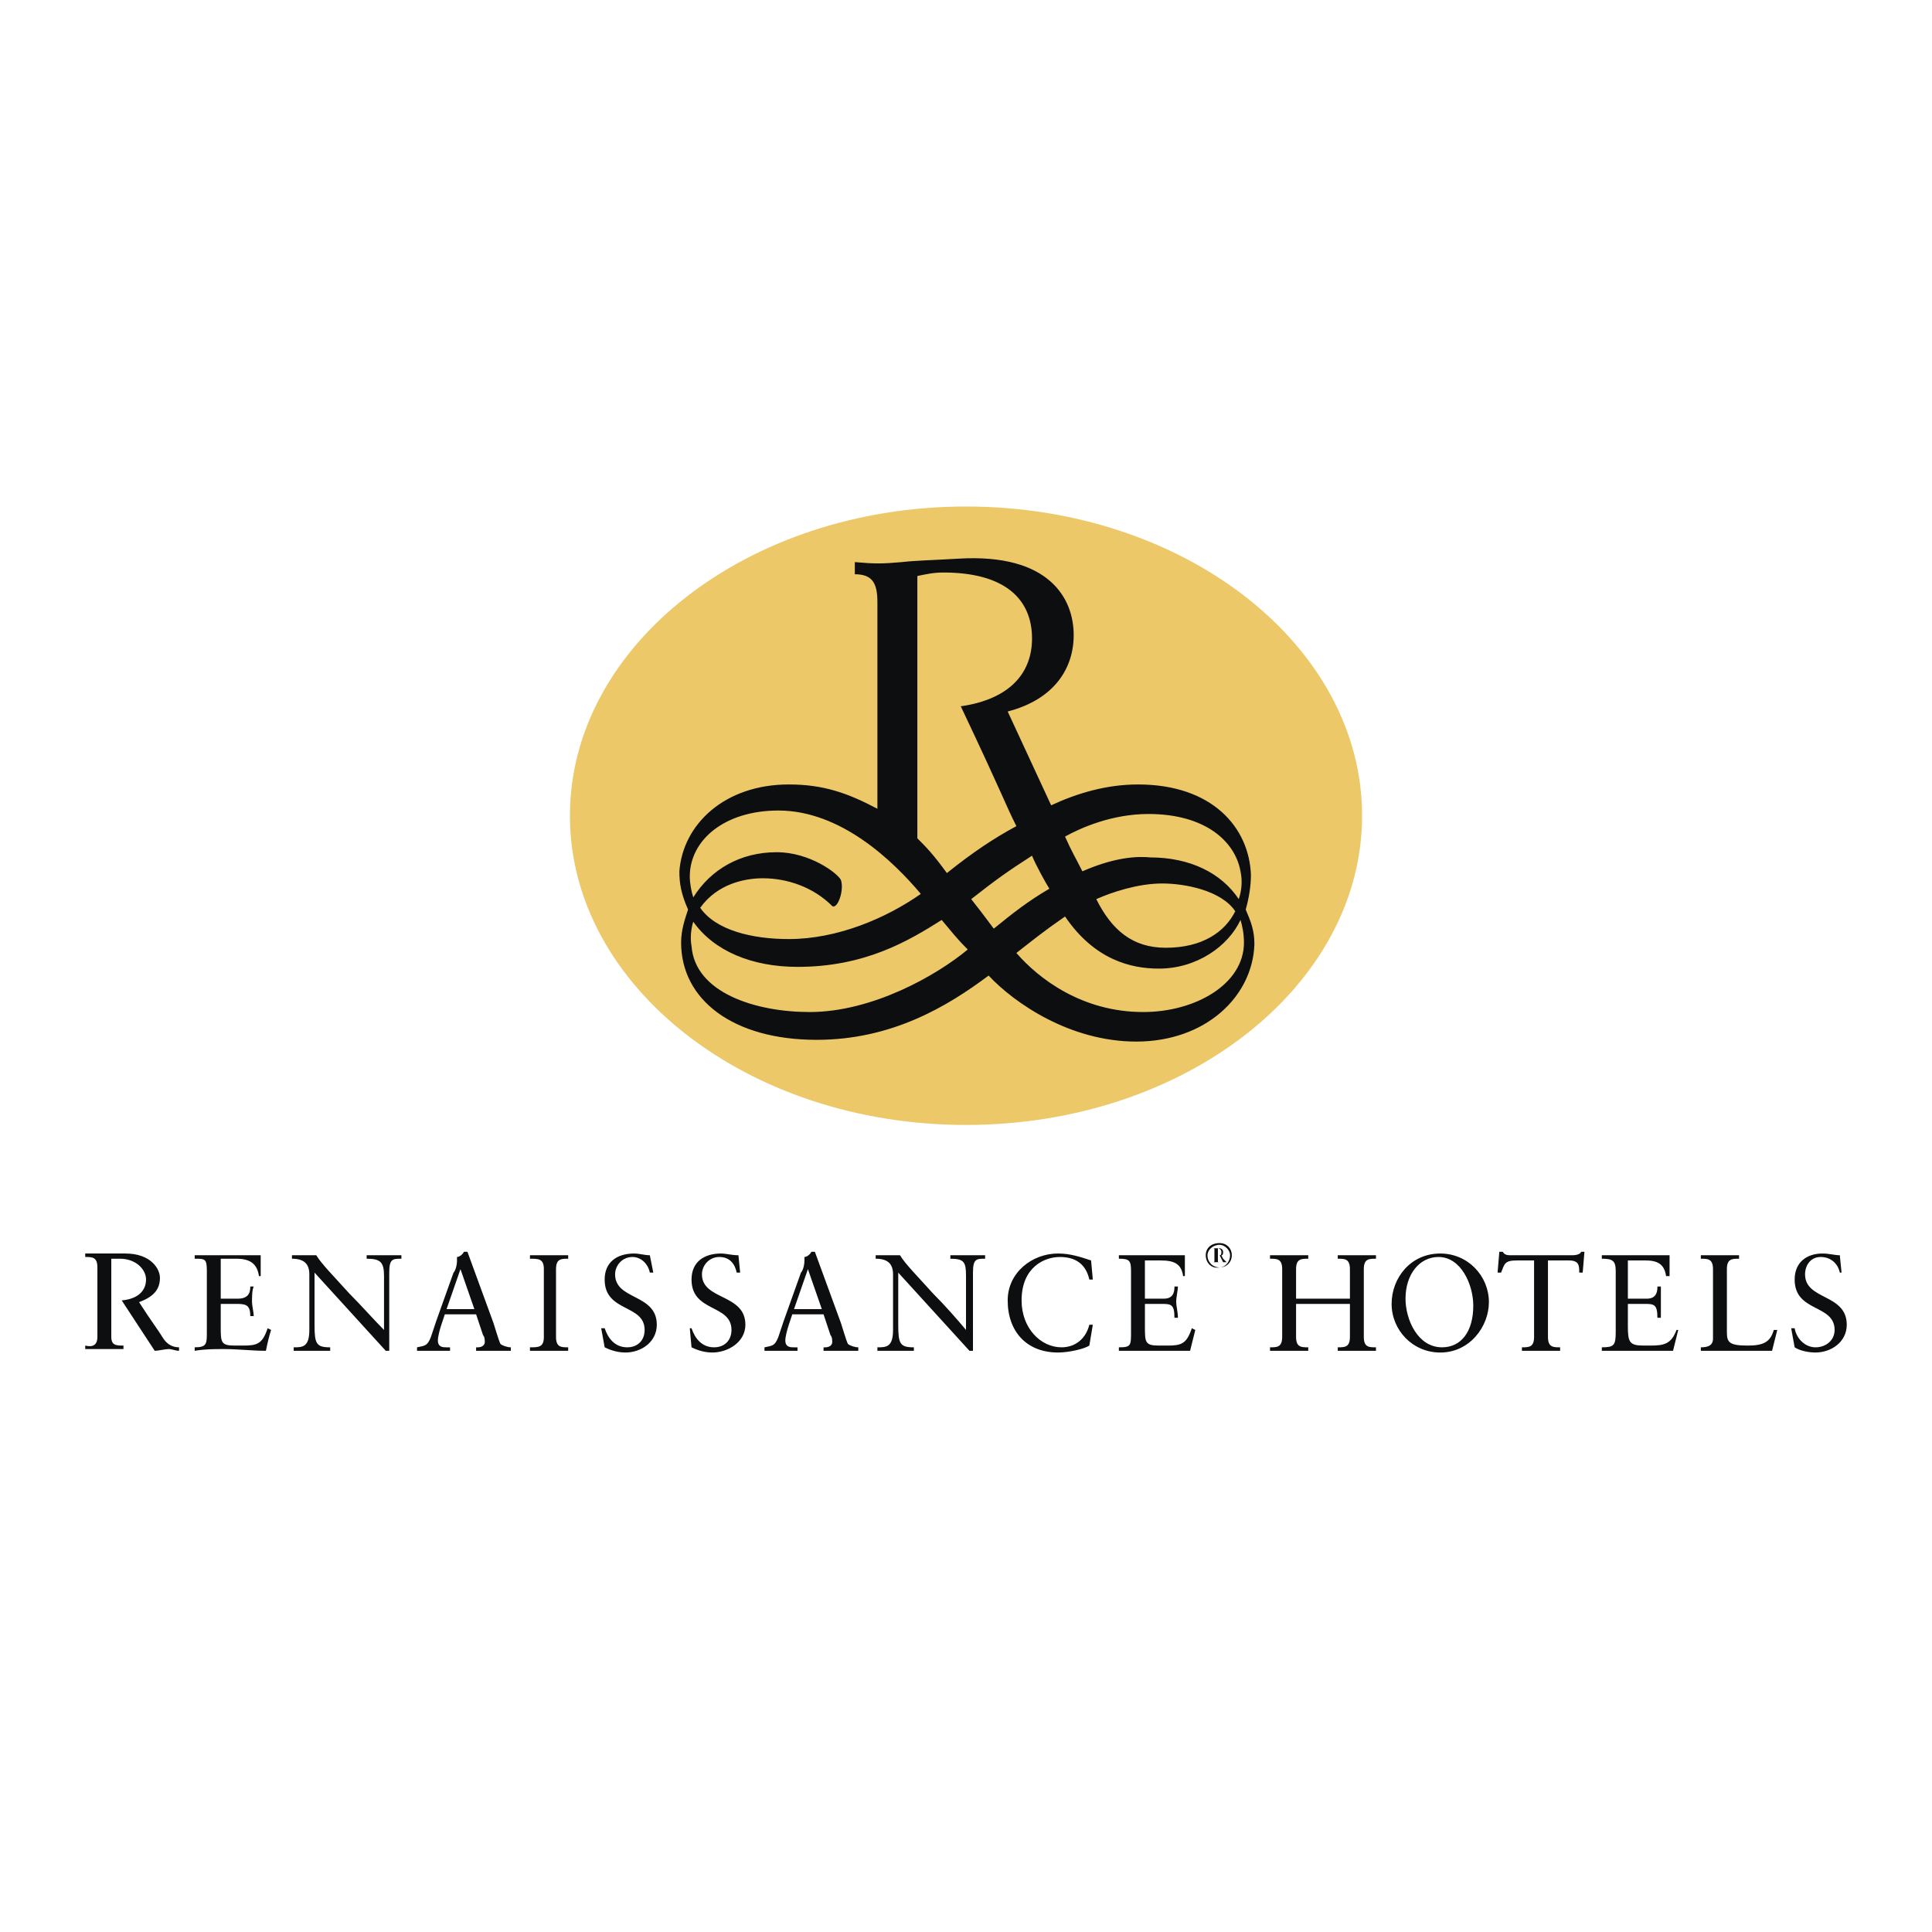
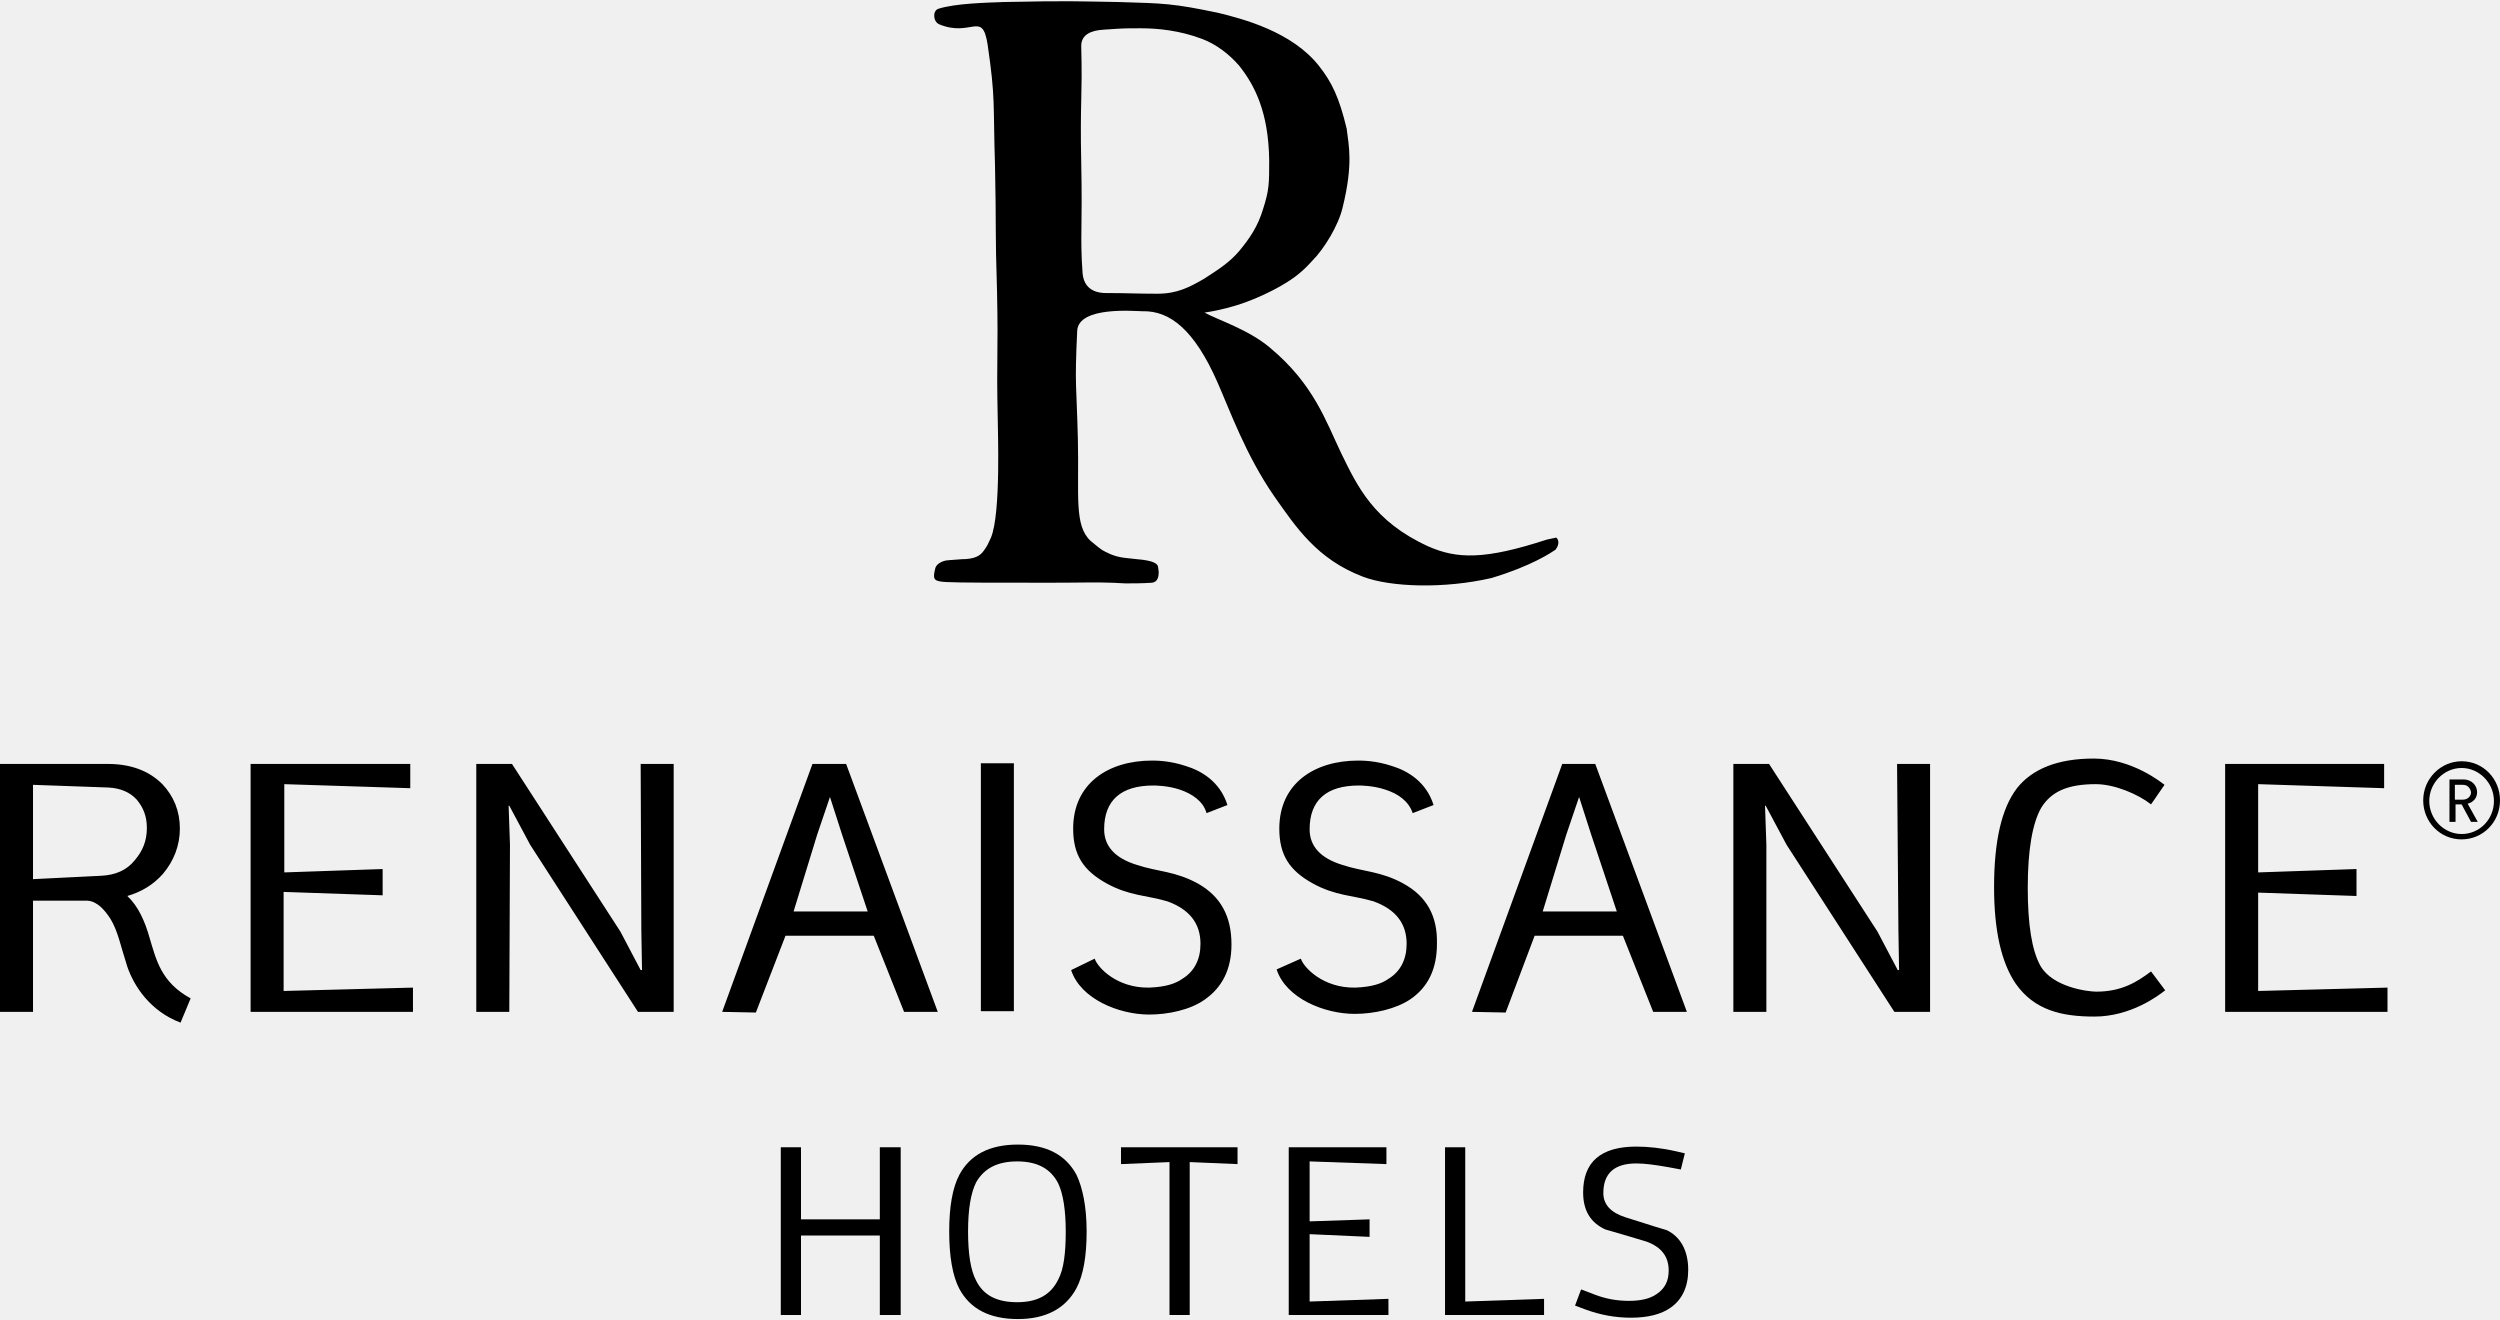
- <svg xmlns="http://www.w3.org/2000/svg" width="2500" height="2500" viewBox="0 0 192.756 192.756">
-   <g fill-rule="evenodd" clip-rule="evenodd">
-     <path fill="#fff" d="M0 0h192.756v192.756H0V0z" />
-     <path d="M135.895 81.386c0 16.985-17.678 30.851-39.517 30.851-21.838 0-39.517-13.865-39.517-30.851 0-16.986 17.679-30.851 39.517-30.851 21.839 0 39.517 13.865 39.517 30.851z" fill="#ecc869" />
-     <path d="M100.537 70.986c4.68-1.213 6.586-4.333 6.586-7.626 0-3.64-2.426-8.146-11.438-7.626-2.946.174-4.16.174-5.719.347-1.907.174-2.773.174-4.68 0v1.213c1.733 0 2.253.867 2.253 2.773v20.625c-2.946-1.56-5.373-2.426-8.839-2.426-6.413 0-10.573 3.986-10.919 8.666 0 1.213.174 2.253.867 3.813-.347 1.04-.693 2.08-.693 3.293 0 5.72 5.199 9.706 13.519 9.706 7.453 0 12.999-3.293 17.159-6.412 2.6 2.773 8.146 6.586 14.732 6.586 6.934 0 11.613-4.506 11.787-9.707 0-1.387-.348-2.253-.867-3.466.346-1.213.52-2.426.52-3.466-.174-4.68-3.812-9.013-11.266-9.013-3.119 0-6.066.867-8.666 2.08l-4.336-9.36zm14.039 10.226c5.721 0 8.666 2.773 9.188 5.72a5.164 5.164 0 0 1-.174 2.773c-1.732-2.6-4.854-4.16-8.84-4.16-1.732-.173-3.986.173-6.76 1.387-.693-1.387-1.039-1.907-1.732-3.467 1.558-.866 4.68-2.253 8.318-2.253zm8.666 9.706c-1.039 2.08-3.293 3.64-6.932 3.64-3.293 0-5.373-1.733-6.934-4.853 1.561-.693 4.16-1.56 6.586-1.56 2.255 0 5.895.693 7.28 2.773zm-18.545-2.252c-2.08 1.213-3.639 2.426-5.547 3.986-1.039-1.387-1.559-2.08-2.252-2.947 2.426-1.907 3.639-2.773 6.067-4.333.346.867 1.387 2.773 1.732 3.294zM91.525 57.467c.867-.173 1.56-.347 2.6-.347 6.067 0 8.84 2.6 8.84 6.586 0 3.467-2.254 6.066-7.107 6.76 4.507 9.533 4.333 9.533 5.546 11.959-2.254 1.213-4.332 2.6-6.933 4.68-1.386-1.907-2.08-2.6-2.946-3.466V57.467zM68.82 87.452c0-3.64 3.467-6.586 8.839-6.586 6.24 0 11.439 5.026 14.212 8.319-3.466 2.427-8.319 4.506-13.172 4.506-3.64 0-7.279-.867-8.839-3.12 1.733-2.427 4.506-2.946 6.24-2.946 2.426 0 5.026.866 6.933 2.773.52.347 1.213-1.56.867-2.6-.347-.693-3.12-2.773-6.413-2.773-3.64 0-6.586 1.733-8.319 4.506-.174-.519-.348-1.386-.348-2.079zm11.959 13.519c-5.373 0-11.439-1.906-11.785-6.586-.174-.867 0-1.907.173-2.426 2.08 2.946 5.893 4.506 10.399 4.506 6.759 0 11.092-2.6 14.386-4.68 1.04 1.213 1.386 1.733 2.6 2.946-3.12 2.601-9.533 6.24-15.773 6.24zm33.278 0c-6.066 0-10.398-3.293-12.652-5.893 1.561-1.213 2.6-2.08 4.854-3.64 2.945 4.333 6.586 5.2 9.359 5.2 3.812 0 6.932-2.254 8.146-4.854.172.52.346 1.386.346 2.253-.001 4.16-4.854 6.934-10.053 6.934zM134.682 129.568v-2.945c0-1.041-.52-1.041-1.213-1.041v-.346H137.281v.346c-.693 0-1.213 0-1.213 1.041v6.76c0 1.039.52 1.039 1.213 1.039v.348h-3.812v-.348c.693 0 1.213 0 1.213-1.039v-3.293h-5.373v3.293c0 1.039.521 1.039 1.215 1.039v.348h-3.814v-.348c.693 0 1.213 0 1.213-1.039v-6.76c0-1.041-.52-1.041-1.213-1.041v-.346h3.814v.346c-.693 0-1.215 0-1.215 1.041v2.945h5.373zM140.229 129.568c0-2.426 1.387-4.158 3.293-4.158 2.254 0 3.467 2.771 3.467 4.852 0 2.602-1.213 4.16-3.119 4.16-2.429 0-3.641-2.774-3.641-4.854zm-1.387.522c0 2.6 2.08 4.852 4.854 4.852 2.945 0 4.852-2.6 4.852-5.025 0-2.6-2.078-4.854-4.852-4.854-2.948-.001-4.854 2.425-4.854 5.027zM157.906 126.969h-.346c0-.693 0-1.213-1.039-1.213h-2.08v7.627c0 1.039.52 1.039 1.213 1.039v.348h-3.812v-.348c.693 0 1.213 0 1.213-1.039v-7.627h-1.734c-1.213 0-1.213.348-1.559 1.213h-.348l.174-2.08h.346c.174.348.521.348.867.348h6.066c.52 0 .867-.174.867-.348h.346l-.174 2.08zM162.414 129.568h1.906c1.039 0 1.039-.865 1.039-1.213h.348v3.122h-.348c0-1.387-.346-1.387-1.387-1.387h-1.559v2.252c0 1.561.172 1.906 1.559 1.906h.693c1.387 0 2.08-.172 2.602-1.559h.172c-.172.693-.346 1.387-.52 2.08h-7.105v-.348c1.213 0 1.387-.174 1.387-1.559v-6.066c0-1.041-.348-1.215-1.387-1.215v-.346h6.759v2.08h-.348c-.174-1.213-.867-1.561-2.08-1.561h-1.732v3.814h.001zM176.799 134.77h-7.106v-.348c.693 0 1.213-.174 1.213-.867v-6.932c0-1.041-.52-1.041-1.213-1.041v-.346h3.812v.346c-.693 0-1.213 0-1.213 1.041v6.24c0 1.039.174 1.385 2.08 1.385 1.561 0 2.254-.346 2.6-1.559h.346l-.519 2.081zM178.705 132.516h.348c.174 1.039 1.039 1.906 2.08 1.906 1.039 0 1.906-.693 1.906-1.732 0-2.6-3.986-1.734-3.986-5.027 0-1.732 1.213-2.6 2.773-2.6.693 0 1.213.174 1.732.174l.174 1.732h-.174c-.174-.865-.867-1.559-1.906-1.559s-1.561.865-1.561 1.732c0 2.6 4.16 1.906 4.16 5.027 0 1.732-1.561 2.771-3.119 2.771-.693 0-1.561-.172-2.08-.52l-.347-1.904zM22.023 129.568h1.733c1.213 0 1.213-.865 1.213-1.213h.347c-.173.348-.173 1.041-.173 1.561 0 .346.173 1.039.173 1.387h-.346c0-1.213-.52-1.213-1.56-1.213h-1.387v2.252c0 1.561 0 1.906 1.387 1.906h.867c1.387 0 1.907-.172 2.426-1.732l.347.174c-.173.52-.347 1.213-.52 2.08-1.387 0-2.773-.174-4.16-.174-1.04 0-1.906 0-2.946.174v-.348c1.213 0 1.213-.346 1.213-1.559v-6.066c0-1.215-.173-1.215-1.213-1.215v-.346h6.585v2.08h-.173c-.173-1.213-.867-1.734-2.253-1.734h-1.56v3.986zM38.835 134.77h-.347l-7.106-7.801v5.201c0 1.906.173 2.252 1.56 2.252v.348h-3.64v-.348c.867 0 1.56 0 1.56-1.732v-5.547c0-1.039-.521-1.561-1.733-1.561v-.346h2.426c.52.867 1.733 2.08 3.293 3.812 1.213 1.213 2.426 2.6 3.466 3.641v-5.373c0-1.387-.347-1.734-1.733-1.734v-.346h3.467v.346c-.866 0-1.213 0-1.213 1.387v7.801zM45.941 126.623l1.387 3.986h-2.773l1.386-3.986zm.694-1.734h-.347c-.173.348-.52.521-.693.521v.346c0 .52-.173 1.041-.347 1.213l-1.733 4.854-.52 1.561c-.347.865-.52.865-1.387 1.039v.348h3.293v-.348h-.347c-.346 0-.867 0-.867-.693 0-.346.174-1.039.347-1.559l.347-1.041h3.12l.693 2.08c.173.174.173.52.173.693 0 .346-.347.52-.693.52h-.173v.348h3.466v-.348c-.347 0-.867-.174-1.04-.346-.173-.348-.52-1.561-.693-2.08l-2.599-7.108zM54.261 126.623c0-1.041-.52-1.041-1.386-1.041v-.346h3.812v.346c-.693 0-1.213 0-1.213 1.041v6.76c0 1.039.52 1.039 1.213 1.039v.348h-3.813v-.348c.866 0 1.386 0 1.386-1.039v-6.76h.001zM59.98 132.516h.347c.346 1.039 1.04 1.906 2.253 1.906 1.04 0 1.734-.693 1.734-1.732 0-2.6-3.987-1.734-3.987-5.027 0-1.732 1.213-2.6 2.947-2.6.52 0 1.04.174 1.56.174l.347 1.732h-.347c-.173-.865-.866-1.559-1.733-1.559-1.04 0-1.733.865-1.733 1.732 0 2.6 4.16 1.906 4.16 5.027 0 1.732-1.56 2.771-3.12 2.771-.694 0-1.387-.172-2.08-.52l-.348-1.904zM68.82 132.516h.174c.346 1.039 1.04 1.906 2.253 1.906 1.04 0 1.733-.693 1.733-1.732 0-2.6-3.986-1.734-3.986-5.027 0-1.732 1.213-2.6 2.946-2.6.52 0 1.04.174 1.733.174l.173 1.732H73.5c-.173-.865-.693-1.559-1.733-1.559s-1.733.865-1.733 1.732c0 2.6 4.333 1.906 4.333 5.027 0 1.732-1.733 2.771-3.293 2.771-.693 0-1.387-.172-2.08-.52l-.174-1.904zM80.606 126.623l1.386 3.986h-2.773l1.387-3.986zm.693-1.734h-.347c-.174.348-.52.521-.693.521v.346c0 .52-.173 1.041-.347 1.213l-1.733 4.854-.52 1.561c-.346.865-.52.865-1.386 1.039v.348h3.293v-.348h-.347c-.347 0-.867 0-.867-.693 0-.346.173-1.039.347-1.559l.347-1.041h3.12l.693 2.08c.173.174.173.52.173.693 0 .346-.347.52-.693.52h-.173v.348h3.467v-.348c-.347 0-.867-.174-1.04-.346-.173-.348-.52-1.561-.693-2.08l-2.601-7.108zM97.072 134.77h-.348l-7.106-7.801v5.201c0 1.906.173 2.252 1.56 2.252v.348H87.539v-.348c.867 0 1.56 0 1.56-1.732v-5.547c0-1.039-.52-1.561-1.733-1.561v-.346h2.426c.521.867 1.733 2.08 3.293 3.812 1.213 1.213 2.426 2.6 3.293 3.641v-5.373c0-1.387-.173-1.734-1.56-1.734v-.346h3.468v.346c-.867 0-1.213 0-1.213 1.387v7.801h-.001zM109.031 127.662h-.348c-.346-1.559-1.387-2.252-2.945-2.252-1.561 0-3.814 1.039-3.814 4.332 0 2.773 1.906 4.68 3.986 4.68 1.387 0 2.428-.867 2.773-2.252h.348l-.348 2.078c-.52.348-2.08.693-3.119.693-3.121 0-5.027-2.078-5.027-5.199 0-2.773 2.428-4.68 5.027-4.68 1.213 0 2.252.348 3.293.693l.174 1.907zM114.23 129.568h1.906c1.039 0 1.039-.865 1.039-1.213h.348c0 .348-.174 1.041-.174 1.561 0 .346.174 1.039.174 1.561h-.348c0-1.387-.346-1.387-1.387-1.387h-1.559v2.252c0 1.561 0 1.906 1.387 1.906h.867c1.385 0 1.906-.172 2.426-1.732l.346.174c-.172.693-.346 1.387-.52 2.08h-7.105v-.348c1.213 0 1.213-.174 1.213-1.559v-6.066c0-1.041-.174-1.215-1.213-1.215v-.346h6.585v2.08h-.174c-.174-1.213-.867-1.561-2.254-1.561h-1.559v3.813h.002zM15.437 134.77c.347 0 1.04-.174 1.386-.174s.693.174 1.04.174v-.348c-.693 0-1.213-.346-1.56-.867-.52-.865-1.213-1.732-2.426-3.639 1.387-.52 2.08-1.213 2.08-2.428 0-.865-.866-2.426-3.466-2.426H8.504v.348c.693 0 1.213 0 1.213 1.039v6.934c0 .865-.52 1.039-1.213.865v.348h3.813v-.348c-.693 0-1.213 0-1.213-.865v-7.801h.866c1.56 0 2.6 1.041 2.6 2.08 0 .867-.52 1.906-2.427 2.08l3.294 5.028zM121.684 126.449c-.693 0-1.213-.52-1.213-1.213 0-.52.52-1.041 1.213-1.041.52 0 1.039.521 1.039 1.041 0 .694-.52 1.213-1.039 1.213zm0 0c.693 0 1.213-.52 1.213-1.213s-.52-1.213-1.213-1.213c-.867 0-1.387.52-1.387 1.213s.519 1.387 1.387 1.213zm0-.519c-.174 0-.174 0-.174-.174v-.52h.174c.174.346.346.693.346.693h.348l-.348-.348-.172-.346c.172 0 .172-.174.172-.348 0-.172-.172-.346-.346-.346h-.693c.172 0 .172 0 .172.174v1.039c0 .174 0 .174-.172.174h.693v.002zm-.174-1.387c.174 0 .348.174.348.346 0 .174 0 .348-.174.348h-.174v-.694z" fill="#0c0e0f" />
-   </g>
+ <svg xmlns="http://www.w3.org/2000/svg" version="1.1" id="Layer_1" x="0px" y="0px" viewBox="0 0 371.1 195.8" enable-background="new 0 0 371.1 195.8" xml:space="preserve">
+   <polygon points="133.7,195.2 130.6,195.2 130.6,183.4 118.9,183.4 118.9,195.2 115.9,195.2 115.9,170.3 118.9,170.3 118.9,181   130.6,181 130.6,170.3 133.7,170.3 " />
+   <path d="M158.2,182.8c0-3.2-0.4-5.6-1.1-7.1c-1.1-2.2-3.1-3.3-6.1-3.3c-2.9,0-4.9,1-6.1,3.1c-0.8,1.6-1.2,4-1.2,7.3  c0,3.4,0.4,5.8,1.2,7.3c1.1,2.2,3.1,3.2,6.1,3.2c3,0,5-1.1,6.1-3.4C157.9,188.4,158.2,186,158.2,182.8 M161.3,182.8  c0,3.7-0.5,6.5-1.5,8.4c-1.6,3-4.5,4.6-8.7,4.6c-4.2,0-7.1-1.5-8.7-4.5c-1-1.9-1.5-4.8-1.5-8.5c0-3.7,0.5-6.5,1.5-8.4  c1.6-3,4.5-4.5,8.7-4.5c4.2,0,7.1,1.5,8.7,4.5C160.7,176.3,161.3,179.1,161.3,182.8" />
+   <polygon points="183.7,172.8 176.6,172.5 176.6,195.2 173.6,195.2 173.6,172.5 166.4,172.8 166.4,170.3 183.7,170.3 " />
+   <polygon points="206.1,195.2 191.3,195.2 191.3,170.3 205.8,170.3 205.8,172.8 194.4,172.4 194.4,181.3 203.3,181 203.3,183.6   194.4,183.2 194.4,193.2 206.1,192.8 " />
+   <polygon points="229.2,195.2 214.5,195.2 214.5,170.3 217.5,170.3 217.5,193.2 229.2,192.8 " />
+   <path d="M250.6,188.5c0,2.5-0.9,4.4-2.6,5.6c-1.4,1-3.4,1.5-5.9,1.5c-2.3,0-4.5-0.4-6.7-1.2l-1.6-0.6l0.9-2.4l2.1,0.8  c1.6,0.6,3.2,0.9,5,0.9c1.7,0,3.1-0.3,4.1-1c1.2-0.8,1.8-1.9,1.8-3.5c0-2.1-1.1-3.5-3.3-4.3c-2-0.6-4-1.2-6.1-1.8  c-2.2-1-3.3-2.8-3.3-5.5c0-4.5,2.6-6.8,7.9-6.8c1.7,0,3.7,0.2,5.9,0.7l1.3,0.3l-0.6,2.4l-1.6-0.3c-2.2-0.4-3.8-0.6-5-0.6  c-3.3,0-4.9,1.5-4.9,4.4c0,1.7,1.1,2.9,3.3,3.6c2,0.6,4,1.3,6.1,1.9C249.5,183.6,250.6,185.7,250.6,188.5" />
+   <path d="M231.3,135.3H229l3.5-11.4l1.9-5.6l1.8,5.6l3.8,11.4H231.3z M236.8,113.4h-4.9l-13.4,36.8l5,0.1l4.3-11.4h11.4h1.7l4.5,11.3  h5L236.8,113.4z" />
+   <path d="M311.2,147.2c-1.4,0-6.5-0.7-8.3-3.8c-1.3-2.3-1.9-6.2-1.9-11.6c0-5.7,0.7-9.6,2-11.9c1.5-2.4,3.9-3.5,8.1-3.5  c2.8,0,6.3,1.5,8.2,3l2-2.9c-0.4-0.3-4.8-3.9-10.5-3.9c-5.3,0-9.1,1.5-11.4,4.4c-2.3,3-3.4,7.9-3.4,14.7c0,6.5,1.1,11.2,3.2,14.3  c2.8,4,6.9,4.9,11.7,4.9c5.4,0,9.5-3.1,10.5-3.9l-2.1-2.8C317.3,145.7,315,147.2,311.2,147.2 M145.6,150.1h4.9v-36.8h-4.9V150.1z   M177.9,131.2c-3.4-1.9-6.1-1.8-9.1-2.8c-3.3-1-4.9-2.8-4.9-5.3c0-4.3,2.5-6.5,7.3-6.5c0.2,0,2.1,0,3.9,0.6c1.8,0.6,3.5,1.7,4,3.5  l3.1-1.2c-1.1-3.5-3.9-5.1-6.2-5.8c-2.4-0.8-4.4-0.8-5-0.8c-6.5,0-11.7,3.4-11.7,10.1c0,3.9,1.5,6.2,4.9,8.1  c3.4,1.9,6.1,1.8,9.1,2.7c3.3,1.2,4.9,3.3,4.9,6.3c0,2.3-0.9,4.1-2.7,5.2c-1,0.7-2.4,1.2-4.9,1.3c-4.8,0.1-7.7-3-8.1-4.3L159,144  c1.4,4.3,7.1,6.6,11.6,6.6c2.8,0,6.1-0.7,8.2-2.2c2.6-1.8,4-4.5,4-8.2C182.8,136,181.2,133.1,177.9,131.2 M208.4,131.2  c-3.4-1.9-6.1-1.8-9.1-2.8c-3.3-1-4.9-2.8-4.9-5.3c0-4.3,2.5-6.5,7.3-6.5c0.2,0,2.1,0,3.9,0.6c1.9,0.6,3.5,1.7,4.1,3.5l3.1-1.2  c-1.1-3.5-3.9-5.1-6.2-5.8c-2.4-0.8-4.4-0.8-5-0.8c-6.5,0-11.7,3.4-11.7,10.1c0,3.9,1.5,6.2,4.9,8.1c3.4,1.9,6.1,1.8,9.1,2.7  c3.3,1.2,4.9,3.3,4.9,6.3c0,2.3-0.9,4.1-2.7,5.2c-1,0.7-2.4,1.2-4.9,1.3c-4.8,0.1-7.7-3-8.1-4.3l-3.6,1.6c1.4,4.3,7.1,6.6,11.6,6.6  c2.8,0,6.1-0.7,8.3-2.2c2.6-1.8,3.9-4.5,3.9-8.2C213.4,136,211.8,133.1,208.4,131.2 M281.8,138.1l0.1,5.9h-0.2l-3-5.7l-16.1-24.9  h-5.3v36.8h4.9l0-24.8l-0.2-5.8h0.1l3.1,5.8l16,24.8h5.3v-36.8h-4.9L281.8,138.1z M335.2,147.1v-14.6l14.6,0.5V129l-14.6,0.5v-13.1  l18.7,0.6v-3.6h-23.6v36.8h24.1v-3.6L335.2,147.1z M42.2,132.4l14.6,0.5V129l-14.6,0.5v-13.1l18.7,0.6v-3.6H37.2v36.8h24.1v-3.6  l-19.2,0.5V132.4z M120.1,135.3h-2.3l3.5-11.4l1.9-5.6l1.8,5.6l3.8,11.4H120.1z M120.6,113.4l-13.4,36.8l5,0.1l4.4-11.4h11.4h1.7  l4.5,11.3h5l-13.6-36.8H120.6z M15,130l-10.1,0.5v-14l11.2,0.4c1.8,0.1,3.2,0.7,4.2,1.8c1,1.2,1.5,2.5,1.5,4.2  c0,1.9-0.6,3.4-1.8,4.8C18.8,129.2,17.1,129.9,15,130 M22.2,139.2c-0.7-2.5-1.7-4.7-3.3-6.2c2.1-0.6,3.9-1.7,5.3-3.3  c1.6-1.9,2.5-4.2,2.5-6.7c0-2.6-0.9-4.8-2.6-6.6c-2-2-4.7-3-8.1-3H0v36.8h4.9v-16.5h6l2.1,0c1.4,0.1,2.5,1.3,3.4,2.7  c1.1,1.8,1.5,4,2.5,7.1c1,2.9,3.4,6.6,7.9,8.3l1.5-3.6C23.9,145.8,23.2,142.5,22.2,139.2 M95.2,138.1l0.1,5.9h-0.2l-3-5.7  l-16.1-24.9h-5.3v36.8h4.9l0.1-24.8l-0.2-5.8h0.1l3.1,5.8l16,24.8h5.3v-36.8h-4.9L95.2,138.1z" />
+   <path d="M365.6,116.5h-1.2v2.2h1.2c0.7,0,1.2-0.5,1.2-1.1C366.7,117,366.3,116.5,365.6,116.5 M366.8,122l-1.4-2.6h-0.9v2.6h-0.9  v-6.3h2.1c1.1,0,2,0.8,2,1.9c0,0.9-0.6,1.5-1.4,1.7l1.5,2.7H366.8z M365.4,114c-2.6,0-4.8,2.2-4.8,4.9c0,2.7,2.2,4.9,4.8,4.9  c2.7,0,4.8-2.2,4.8-4.9C370.2,116.2,368,114,365.4,114 M365.4,124.6c-3.2,0-5.7-2.6-5.7-5.8c0-3.2,2.6-5.8,5.7-5.8  c3.2,0,5.7,2.6,5.7,5.8C371.1,122.1,368.5,124.6,365.4,124.6" />
+   <path d="M231,79.8l-1.4,0.3c-9.2,3-13.3,2.9-17.6,1c-8.1-3.7-10.5-8.9-12.9-13.8c-2.3-4.8-4.1-10.3-10.6-15.7  c-3.2-2.7-7.7-4.1-9.7-5.2c4.7-0.7,8-2.2,10.5-3.5c2.4-1.3,3.8-2.3,5.5-4.2c1.8-1.8,3.9-5.3,4.5-7.9c1.6-6.5,0.9-9.2,0.6-11.7  c-1.1-4.6-2.2-6.9-4.1-9.3c-4-5.1-11.3-7-15-7.9c-6.7-1.4-8-1.4-14.8-1.6c-6.2-0.1-7.2-0.2-17,0c-2.6,0.1-7.2,0.2-9.7,1  c-0.9,0.3-0.8,1.9,0.1,2.3c4.8,2,6.4-2.1,7.2,3c1.2,8.2,0.8,8.6,1.1,18c0.2,9.3,0,9.4,0.3,18.7c0.2,9.4-0.1,9.4,0.1,18.7  c0,1.6,0.5,14.2-1,17.8c-0.3,0.7-0.6,1.3-0.9,1.7v0c-0.4,0.6-0.9,1.4-3,1.5l-0.3,0l0,0c-1.7,0.1-2.4,0.2-2.5,0.2  c-0.8,0.2-1.5,0.6-1.6,1.3c-0.4,1.6-0.1,1.8,1.7,1.9c1.9,0.1,7,0.1,15.3,0.1c5.2,0,6.7-0.1,9.1,0c0.7,0,1.6,0.1,2.2,0.1  c0.8,0,2.6,0,3.9-0.1c0.9-0.1,1-1,1-1.6l-0.1-0.8c-0.1-0.4-0.6-0.9-3.2-1.1c-0.8-0.1-0.9-0.1-1.8-0.2c-1.7-0.2-2.8-0.9-3.2-1.1  c-0.2-0.1-1.1-0.8-1.8-1.4c-2.5-2.3-1.7-6.8-1.9-15.1c-0.2-8.3-0.5-7.7-0.1-16.1c0.2-3.7,8.6-2.9,9.7-2.9c4.1-0.1,7.7,2.8,11.1,10.5  c1.9,4.3,4.2,10.8,8.4,16.9c3.3,4.7,6.4,9.4,13.2,12c4.2,1.6,12.2,1.8,19.1,0.2c6-1.8,8.9-3.8,9.5-4.2C231.6,80.7,231.3,80,231,79.8   M171.8,43.6c-3.2,0-4.4-0.1-7.6-0.1c-2,0-3.3-0.9-3.5-2.9c-0.4-5.5,0-6.9-0.2-16.3c-0.2-9.4,0.2-9.9,0-17.3  c-0.1-1.9,1.5-2.5,3.4-2.6c3-0.2,2.7-0.2,5.5-0.2c2.4,0,5.7,0.3,9.1,1.6c2.1,0.8,4,2.3,5.4,3.9c2.4,3,4.4,7,4.5,14.1  c0,3.4,0,4.4-0.9,7.2c-0.8,2.7-2.1,4.5-3.5,6.2c-1.5,1.8-3.3,2.9-5.3,4.2C176.6,42.6,174.8,43.6,171.8,43.6" />
</svg>
